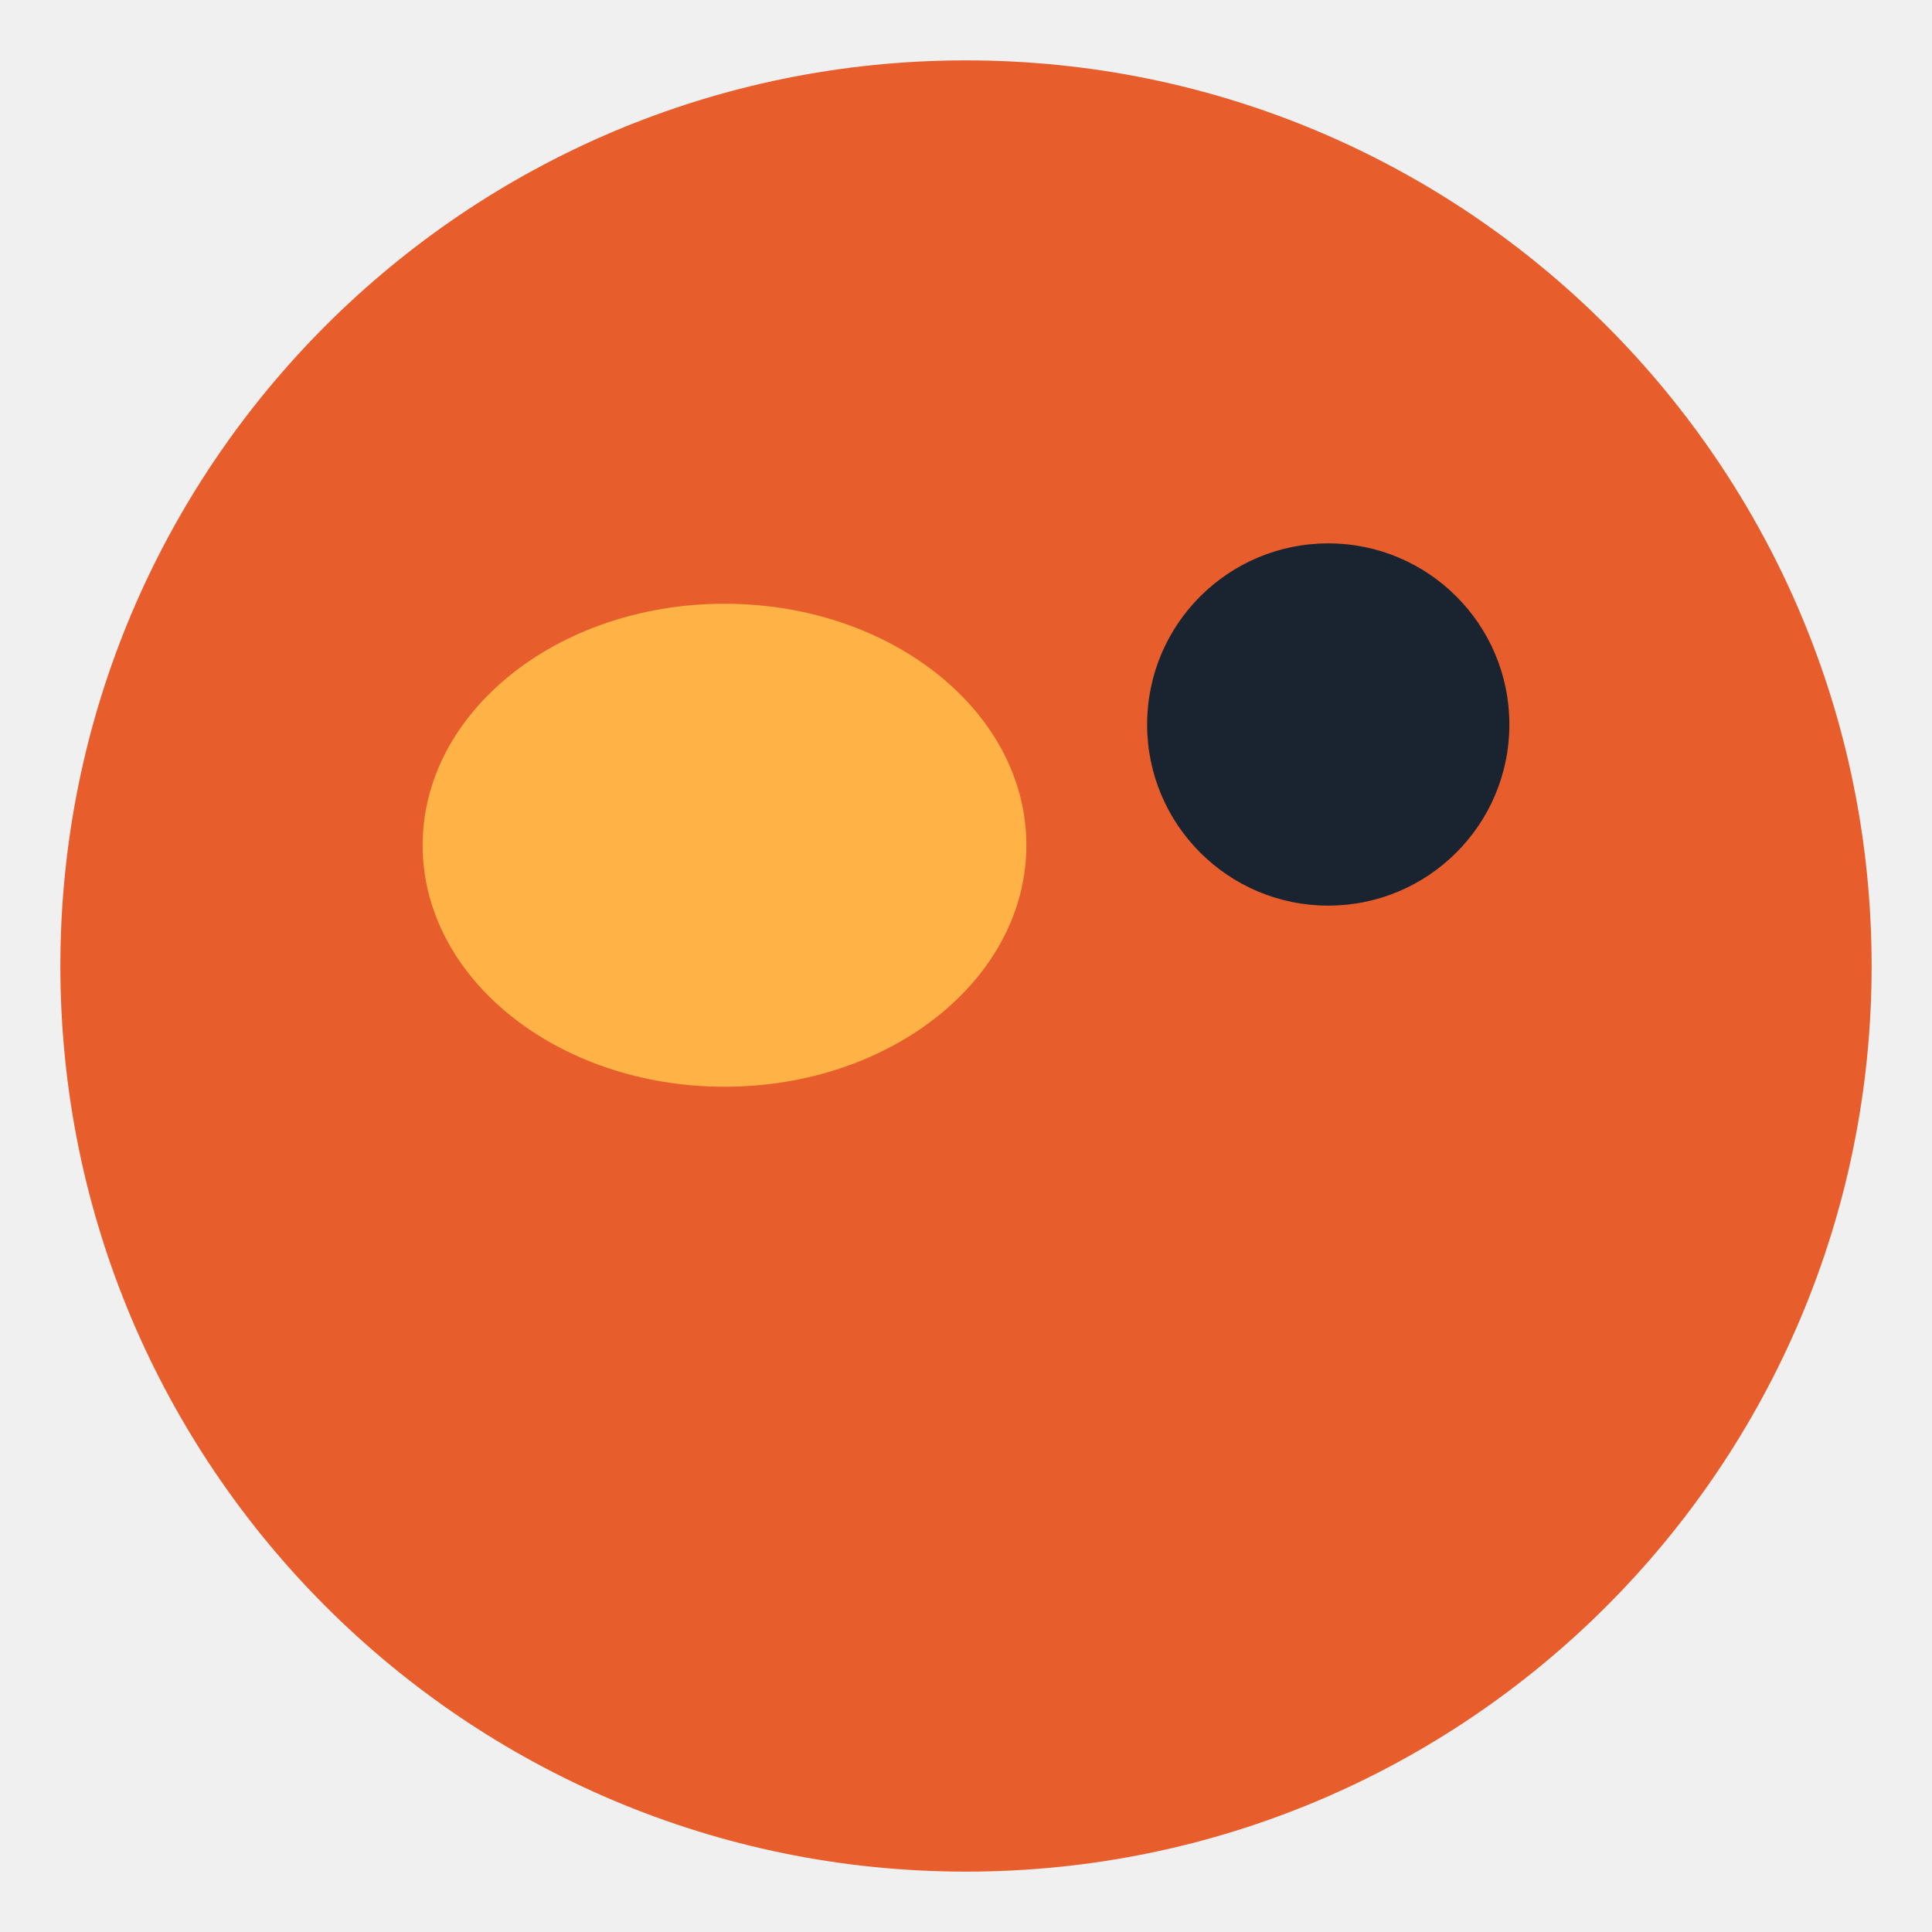
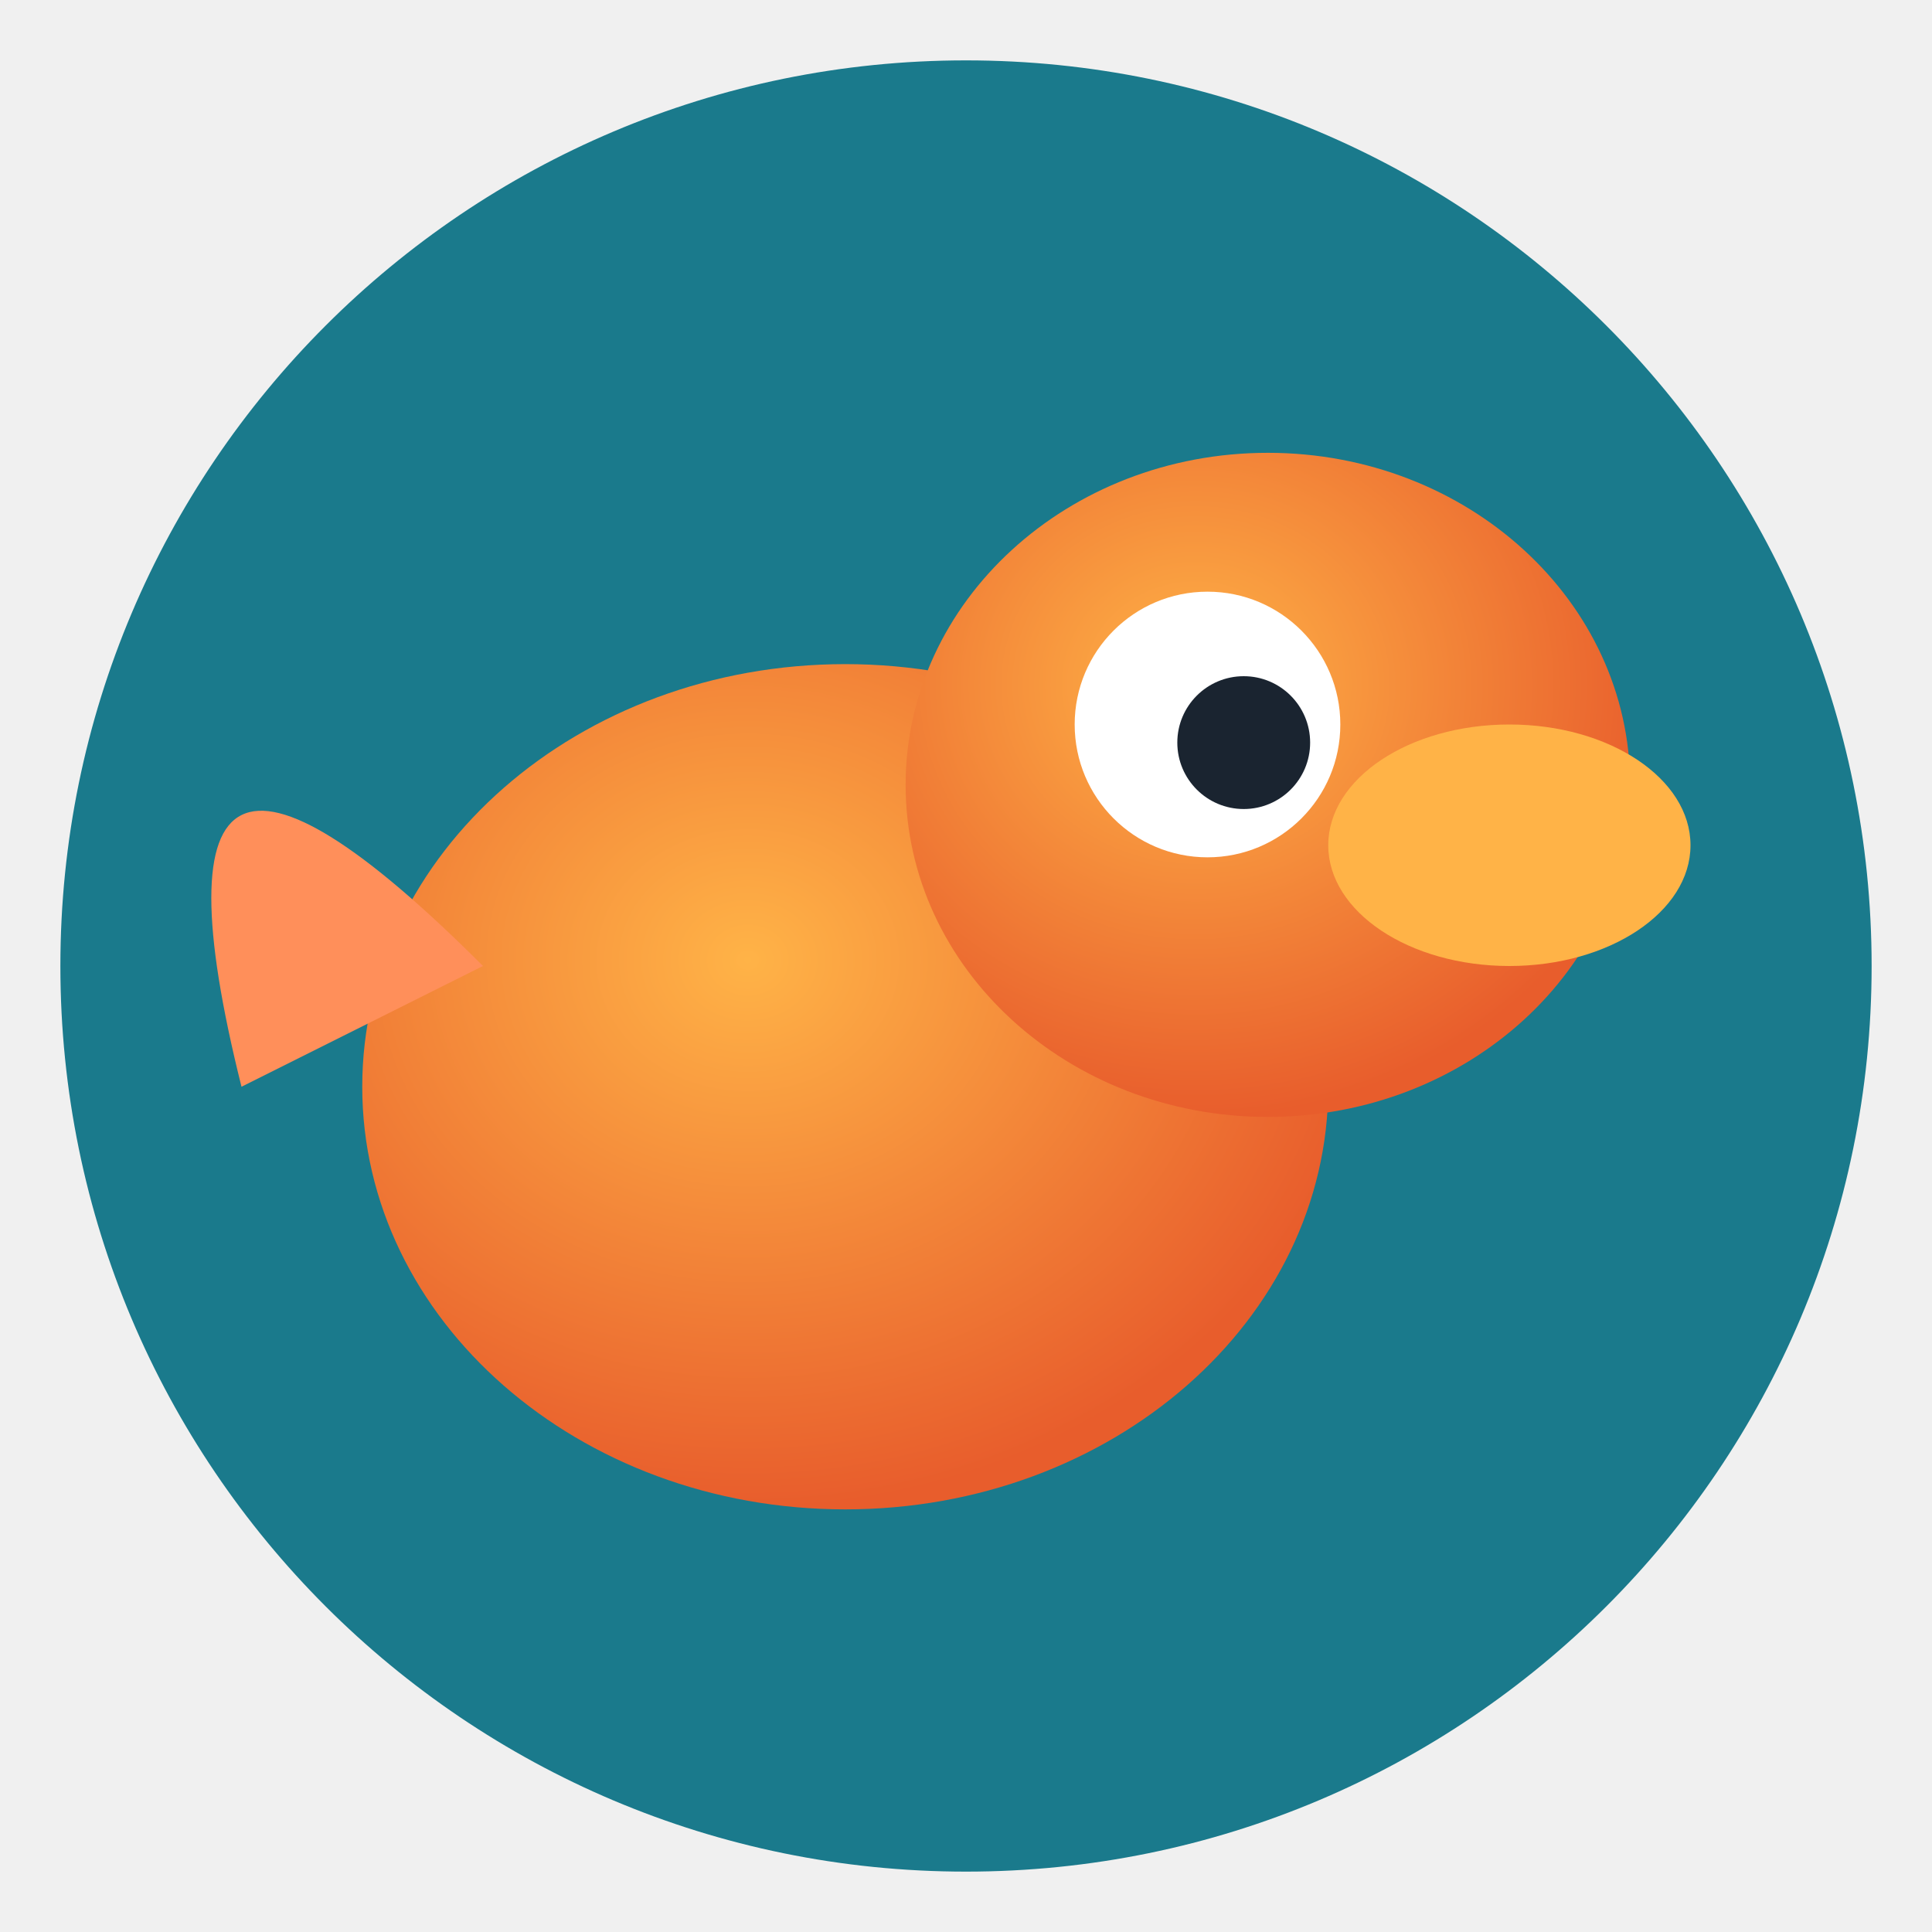
<svg xmlns="http://www.w3.org/2000/svg" viewBox="0 0 32 32">
-   <circle cx="16" cy="16" r="15" fill="#e85d2c" />
-   <ellipse cx="12" cy="14" rx="5" ry="4" fill="#ffb347" />
-   <circle cx="22" cy="12" r="3" fill="#1a2430" />
+   <defs>
+     <radialGradient id="g" cx="40%" cy="35%" r="65%">
+       <stop offset="0%" stop-color="#ffb347" />
+       <stop offset="100%" stop-color="#e85d2c" />
+     </radialGradient>
+   </defs>
+   <circle cx="16" cy="16" r="15" fill="#1a7a8c" />
+   <ellipse cx="14" cy="18" rx="8" ry="7" fill="url(#g)" />
+   <ellipse cx="21" cy="13" rx="6" ry="5.5" fill="url(#g)" />
+   <circle cx="20" cy="12" r="2.2" fill="#fff" />
+   <circle cx="20.6" cy="12.3" r="1.1" fill="#1a2430" />
+   <ellipse cx="25" cy="14" rx="3" ry="2" fill="#ffb347" />
+   <path d="M8 16 Q2 10 4 18Z" fill="#ff8f5a" />
</svg>
